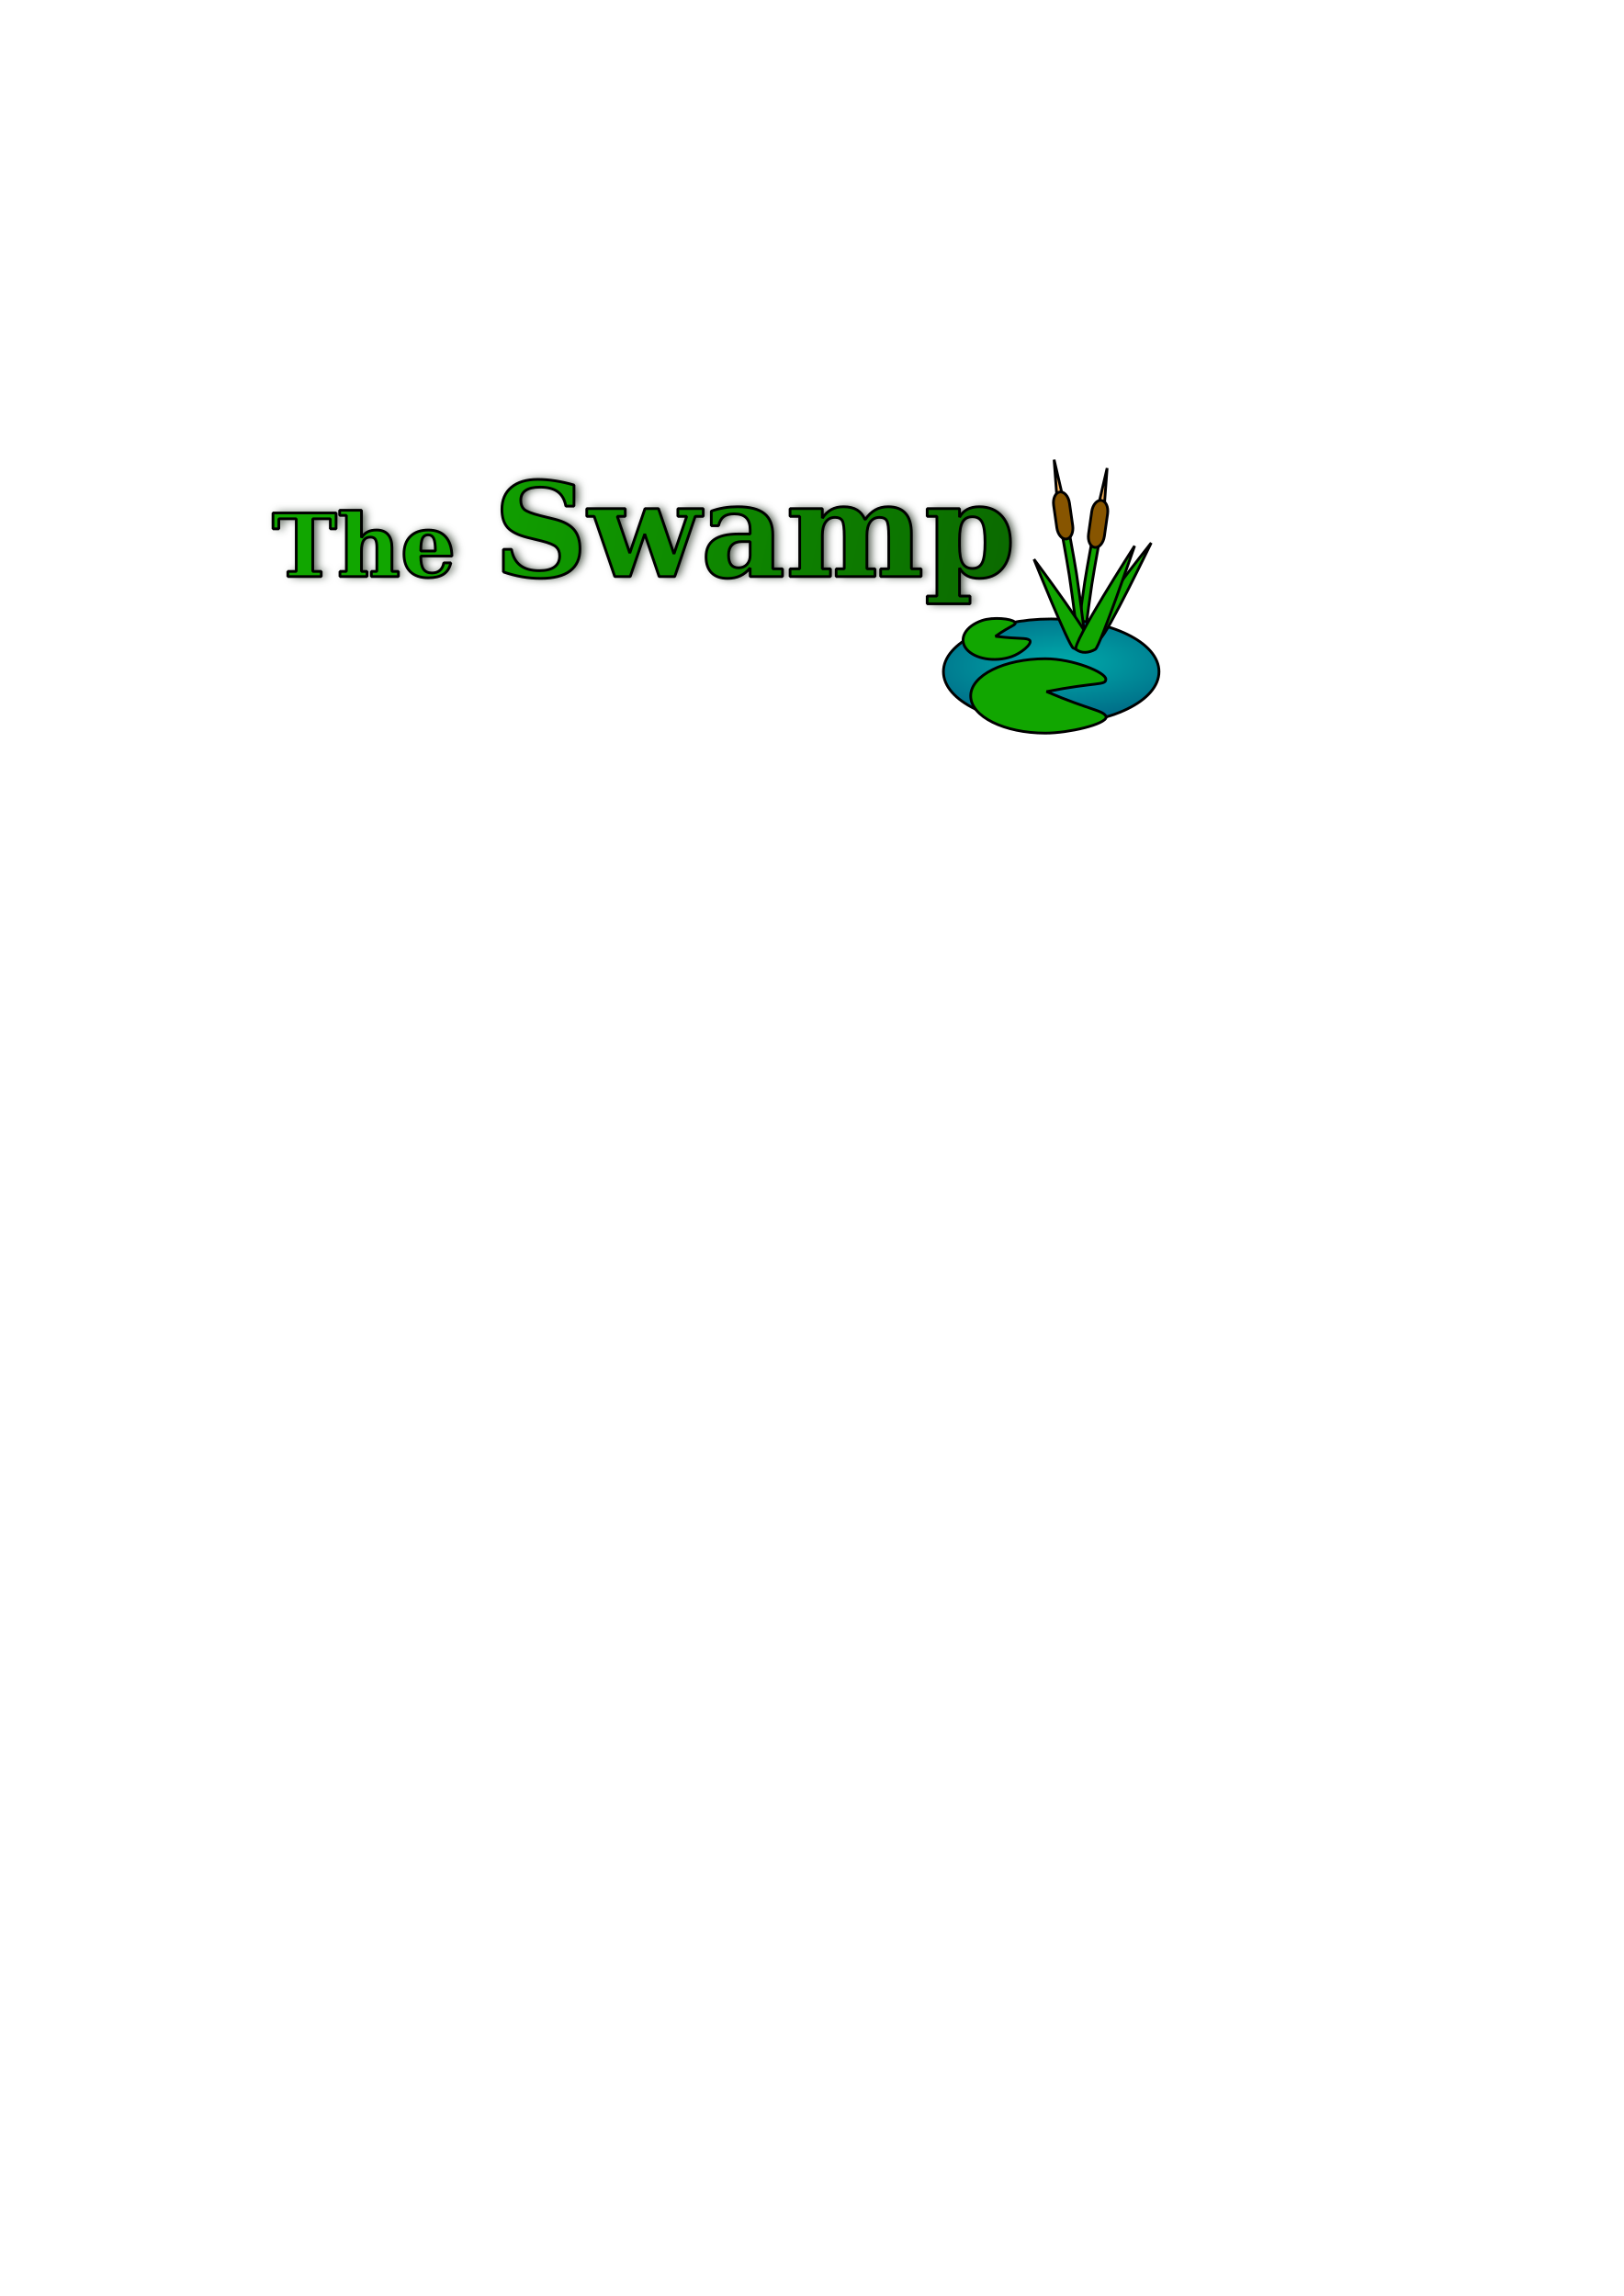
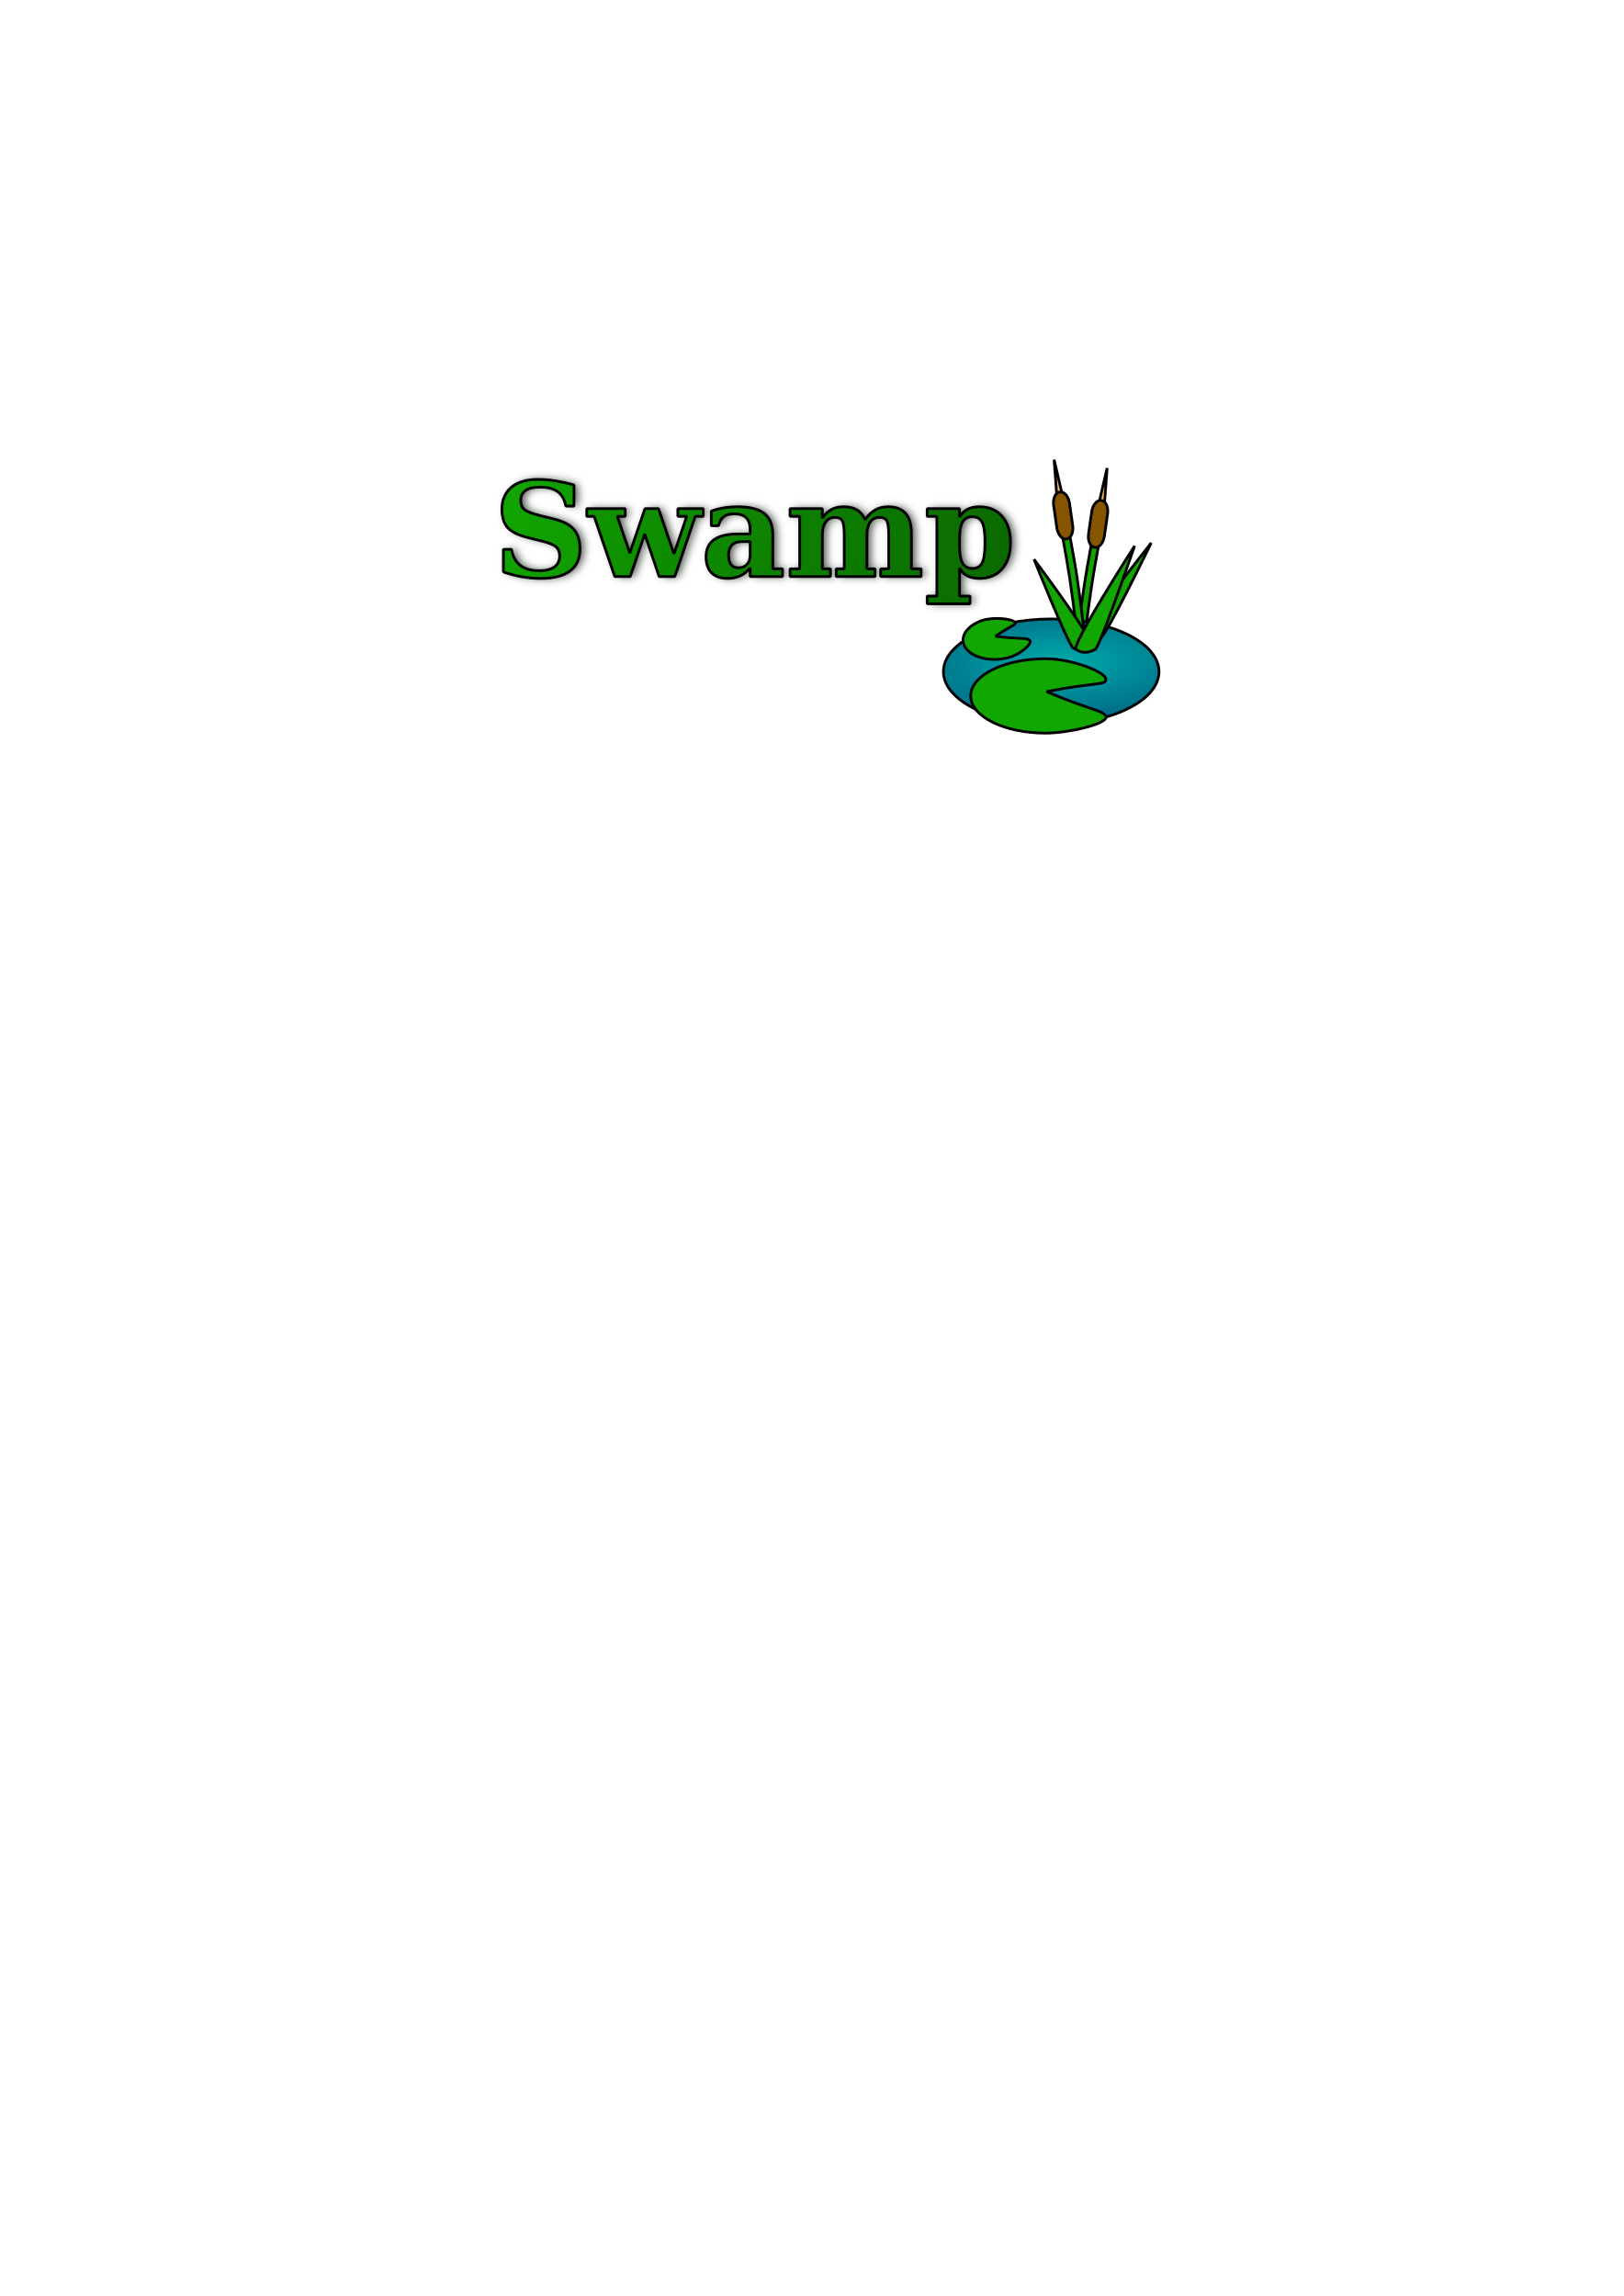
<svg xmlns="http://www.w3.org/2000/svg" xmlns:xlink="http://www.w3.org/1999/xlink" width="210mm" height="297mm" viewBox="0 0 210 297" version="1.1" id="svg8">
  <defs id="defs2">
    <linearGradient id="linearGradient4890">
      <stop style="stop-color:#00abab;stop-opacity:1;" offset="0" id="stop4886" />
      <stop style="stop-color:#005b7d;stop-opacity:1" offset="1" id="stop4888" />
    </linearGradient>
    <linearGradient id="linearGradient4522">
      <stop style="stop-color:#11a600;stop-opacity:1" offset="0" id="stop4518" />
      <stop style="stop-color:#0b6900;stop-opacity:1" offset="1" id="stop4520" />
    </linearGradient>
    <linearGradient xlink:href="#linearGradient4522" id="linearGradient4524" x1="144.39" y1="57.319" x2="433.367" y2="116.605" gradientUnits="userSpaceOnUse" />
    <filter style="color-interpolation-filters:sRGB" id="filter4788" x="-0.014" width="1.028" y="-0.083" height="1.166">
      <feGaussianBlur stdDeviation="2.107" id="feGaussianBlur4790" />
    </filter>
-     <linearGradient xlink:href="#linearGradient4522" id="linearGradient4792" gradientUnits="userSpaceOnUse" x1="144.39" y1="57.319" x2="433.367" y2="116.605" />
-     <linearGradient xlink:href="#linearGradient4522" id="linearGradient4794" gradientUnits="userSpaceOnUse" x1="144.39" y1="57.319" x2="433.367" y2="116.605" />
-     <linearGradient xlink:href="#linearGradient4522" id="linearGradient4796" gradientUnits="userSpaceOnUse" x1="144.39" y1="57.319" x2="433.367" y2="116.605" />
-     <linearGradient xlink:href="#linearGradient4522" id="linearGradient4798" gradientUnits="userSpaceOnUse" x1="144.39" y1="57.319" x2="433.367" y2="116.605" />
+     <linearGradient xlink:href="#linearGradient4522" id="linearGradient4798" gradientUnits="userSpaceOnUse" x1="180.105" y1="61.605" x2="433.367" y2="116.605" />
    <linearGradient xlink:href="#linearGradient4522" id="linearGradient4800" gradientUnits="userSpaceOnUse" x1="144.39" y1="57.319" x2="433.367" y2="116.605" />
    <linearGradient xlink:href="#linearGradient4522" id="linearGradient4802" gradientUnits="userSpaceOnUse" x1="144.39" y1="57.319" x2="433.367" y2="116.605" />
    <linearGradient xlink:href="#linearGradient4522" id="linearGradient4804" gradientUnits="userSpaceOnUse" x1="144.39" y1="57.319" x2="433.367" y2="116.605" />
    <linearGradient xlink:href="#linearGradient4522" id="linearGradient4806" gradientUnits="userSpaceOnUse" x1="144.39" y1="57.319" x2="433.367" y2="116.605" />
    <radialGradient xlink:href="#linearGradient4890" id="radialGradient4892" cx="136.241" cy="84.458" fx="136.241" fy="84.458" r="14.116" gradientTransform="matrix(1.816061,-0.05392678,0.01947647,0.6558972,-111.9666,37.72954)" gradientUnits="userSpaceOnUse" />
  </defs>
  <g id="layer1">
    <path style="fill:#ffba61;fill-opacity:1;fill-rule:evenodd;stroke:#000000;stroke-width:0.353;stroke-linecap:butt;stroke-linejoin:miter;stroke-miterlimit:4;stroke-dasharray:none;stroke-opacity:1" d="m 142.835,65.293 0.353,-4.743 -1.081,4.637" id="path4848-7" />
    <path style="opacity:1;fill:#11a600;fill-opacity:1;stroke:#000000;stroke-width:0.353;stroke-linecap:round;stroke-linejoin:bevel;stroke-miterlimit:4;stroke-dasharray:none;stroke-dashoffset:0;stroke-opacity:1" d="m 142.414,68.764 -0.944,-0.037 c 0,0 -0.838,4.369 -1.178,6.567 -0.499,3.22 -1.269,9.692 -1.269,9.692 l 0.944,0.037 c 0,0 0.769,-6.336 1.255,-9.49 0.349,-2.264 1.192,-6.769 1.192,-6.769 z" id="rect4843-3" />
    <rect style="opacity:1;fill:#875500;fill-opacity:1;stroke:#000000;stroke-width:0.353;stroke-linecap:round;stroke-linejoin:bevel;stroke-miterlimit:4;stroke-dasharray:none;stroke-dashoffset:0;stroke-opacity:1" id="rect4846-2" width="2.071" height="6.147" x="-151.218" y="43.896" ry="1.604" rx="1.604" transform="matrix(-0.9899183,-0.1416394,-0.1416394,0.9899183,0,0)" />
    <path style="fill:#ffba61;fill-opacity:1;fill-rule:evenodd;stroke:#000000;stroke-width:0.353;stroke-linecap:butt;stroke-linejoin:miter;stroke-miterlimit:4;stroke-dasharray:none;stroke-opacity:1" d="m 136.684,64.207 -0.353,-4.743 1.081,4.637" id="path4848" />
    <ellipse style="opacity:1;fill:url(#radialGradient4892);fill-opacity:1;stroke:#000000;stroke-width:0.353;stroke-linecap:round;stroke-linejoin:bevel;stroke-miterlimit:4;stroke-dasharray:none;stroke-dashoffset:0;stroke-opacity:1" id="path4526" cx="135.957" cy="86.882" rx="13.94" ry="6.815" />
    <path style="fill:#11a600;fill-opacity:1;fill-rule:evenodd;stroke:#000000;stroke-width:0.353;stroke-linecap:round;stroke-linejoin:bevel;stroke-miterlimit:4;stroke-dasharray:none;stroke-opacity:1" d="m 142.346,82.521 c 0.756,-0.307 6.543,-12.296 6.543,-12.296 0,0 -9.908,12.472 -9.009,12.976 0.896,0.502 1.365,-0.233 2.465,-0.68 z" id="path4811-0-5" />
    <path style="opacity:1;fill:#11a600;fill-opacity:1;stroke:#000000;stroke-width:0.353;stroke-linecap:round;stroke-linejoin:bevel;stroke-miterlimit:4;stroke-dasharray:none;stroke-dashoffset:0;stroke-opacity:1" d="m 137.105,67.677 0.944,-0.037 c 0,0 0.838,4.369 1.178,6.567 0.499,3.22 1.269,9.692 1.269,9.692 l -0.944,0.037 c 0,0 -0.769,-6.336 -1.255,-9.49 -0.349,-2.264 -1.192,-6.769 -1.192,-6.769 z" id="rect4843" />
    <g aria-label="The Swamp" transform="matrix(0.2645833,0,0,0.2645833,16.73339,46.7668)" style="font-style:normal;font-weight:normal;font-size:40px;line-height:25px;font-family:sans-serif;letter-spacing:0px;word-spacing:0px;opacity:0.7;fill:#021200;fill-opacity:1;stroke:none;stroke-width:1.333;stroke-linecap:round;stroke-linejoin:bevel;stroke-miterlimit:4;stroke-dasharray:none;stroke-opacity:1;filter:url(#filter4788)" id="flowRoot4485-8">
-       <path d="m 79.45,105.127 v -2.521 h 4.125 V 76.877 h -8.521 v 4.917 H 72.2 v -7.771 h 30.833 v 7.771 h -2.812 v -4.917 h -8.583 v 25.729 h 4.146 v 2.521 z" style="font-size:42.667px;fill:#021200;fill-opacity:1;stroke:none;stroke-width:1.333;stroke-linecap:round;stroke-linejoin:bevel;stroke-miterlimit:4;stroke-dasharray:none;stroke-opacity:1" id="path4501-8" />
-       <path d="m 104.929,105.127 v -2.521 h 3.146 V 75.21 h -3.292 v -2.5 h 10.667 v 13.396 q 1.333,-1.979 3.042,-2.854 1.708,-0.875 4.312,-0.875 3.729,0 5.625,2.208 1.917,2.188 1.917,6.458 v 11.563 h 3.167 v 2.521 H 120.283 v -2.521 h 2.688 V 90.835 q 0,-2.812 -0.729,-3.896 -0.708,-1.104 -2.479,-1.104 -2.229,0 -3.271,1.646 -1.042,1.625 -1.042,5.188 v 9.938 h 2.708 v 2.521 z" style="font-size:42.667px;fill:#021200;fill-opacity:1;stroke:none;stroke-width:1.333;stroke-linecap:round;stroke-linejoin:bevel;stroke-miterlimit:4;stroke-dasharray:none;stroke-opacity:1" id="path4503-3" />
-       <path d="m 151.575,92.627 q 0,-4.375 -0.812,-6.125 -0.812,-1.771 -2.771,-1.771 -1.896,0 -2.729,1.729 -0.812,1.729 -0.812,5.792 v 0.375 z m 8.104,2.479 h -15.229 v 0.167 q 0,4.292 1.292,6.208 1.292,1.896 4.167,1.896 2.396,0 3.875,-1.271 1.479,-1.271 1.896,-3.688 h 3.458 q -0.896,3.771 -3.562,5.542 -2.667,1.771 -7.458,1.771 -5.75,0 -8.833,-3.021 -3.062,-3.042 -3.062,-8.667 0,-5.5 3.146,-8.583 3.146,-3.083 8.75,-3.083 5.5,0 8.438,3.25 2.938,3.229 3.125,9.479 z" style="font-size:42.667px;fill:#021200;fill-opacity:1;stroke:none;stroke-width:1.333;stroke-linecap:round;stroke-linejoin:bevel;stroke-miterlimit:4;stroke-dasharray:none;stroke-opacity:1" id="path4505-8" />
      <path d="M 184.825,102.877 V 91.814 h 3.969 q 0.906,5.25 4.281,7.844 3.375,2.594 9.344,2.594 4.844,0 7.375,-1.844 2.531,-1.844 2.531,-5.406 0,-2.812 -1.719,-4.375 -1.719,-1.562 -7.094,-2.906 l -7,-1.719 q -6.844,-1.75 -9.625,-4.844 -2.781,-3.125 -2.781,-8.875 0,-6.938 4.594,-10.781 4.625,-3.875 12.938,-3.875 4.094,0 8.5,0.688 4.438,0.688 9.188,2.062 v 10.312 h -3.969 q -0.906,-4.812 -3.969,-7.031 -3.062,-2.25 -8.719,-2.25 -4.625,0 -7,1.625 -2.344,1.594 -2.344,4.781 0,2.906 1.625,4.438 1.625,1.5 7.969,3.125 l 7,1.719 q 6.5,1.625 9.406,5.062 2.938,3.438 2.938,9.469 0,7.062 -4.875,10.75 -4.875,3.656 -14.344,3.656 -4.562,0 -9.062,-0.781 -4.5,-0.781 -9.156,-2.375 z" style="font-style:normal;font-variant:normal;font-weight:bold;font-stretch:normal;font-size:64px;font-family:'Bitstream Vera Serif';-inkscape-font-specification:'Bitstream Vera Serif Bold';word-spacing:-4px;fill:#021200;fill-opacity:1;stroke:none;stroke-width:1.333;stroke-linecap:round;stroke-linejoin:bevel;stroke-miterlimit:4;stroke-dasharray:none;stroke-opacity:1" id="path4507-7" />
      <path d="m 260.637,71.908 7.562,22.156 6.25,-18.375 h -4.344 v -3.781 h 12.406 v 3.781 h -3.906 l -10.031,29.437 h -7.625 l -7.031,-20.812 -7.094,20.812 h -7.562 l -10.062,-29.437 h -3.625 v -3.781 h 18.812 v 3.781 h -3.906 l 6.125,17.969 7.438,-21.75 z" style="font-style:normal;font-variant:normal;font-weight:bold;font-stretch:normal;font-size:64px;font-family:'Bitstream Vera Serif';-inkscape-font-specification:'Bitstream Vera Serif Bold';word-spacing:-4px;fill:#021200;fill-opacity:1;stroke:none;stroke-width:1.333;stroke-linecap:round;stroke-linejoin:bevel;stroke-miterlimit:4;stroke-dasharray:none;stroke-opacity:1" id="path4509-5" />
      <path d="M 316.512,84.721 V 101.346 h 4.75 v 3.781 h -15.812 v -4.219 q -2.188,2.625 -4.875,3.875 -2.688,1.25 -6.125,1.25 -5.094,0 -7.844,-2.719 -2.719,-2.75 -2.719,-7.844 0,-5.594 3.906,-8.375 3.938,-2.781 11.844,-2.781 h 5.812 v -1.969 q 0,-4.031 -1.906,-5.938 -1.906,-1.938 -5.906,-1.938 -3.312,0 -5.125,1.375 -1.781,1.344 -2.531,4.438 h -3.531 v -7.156 q 2.969,-1.062 6.156,-1.594 3.188,-0.531 6.719,-0.531 8.906,0 13.031,3.312 4.156,3.312 4.156,10.406 z m -11.062,9.969 v -6.656 h -4.156 q -3.094,0 -4.75,1.688 -1.656,1.688 -1.656,4.844 0,3.156 1.188,4.719 1.219,1.562 3.688,1.562 2.562,0 4.125,-1.687 1.562,-1.688 1.562,-4.469 z" style="font-style:normal;font-variant:normal;font-weight:bold;font-stretch:normal;font-size:64px;font-family:'Bitstream Vera Serif';-inkscape-font-specification:'Bitstream Vera Serif Bold';word-spacing:-4px;fill:#021200;fill-opacity:1;stroke:none;stroke-width:1.333;stroke-linecap:round;stroke-linejoin:bevel;stroke-miterlimit:4;stroke-dasharray:none;stroke-opacity:1" id="path4511-2" />
      <path d="m 361.606,77.346 q 2.312,-3.312 5,-4.812 2.688,-1.531 6.281,-1.531 5.719,0 8.531,3.25 2.844,3.219 2.844,9.75 V 101.346 h 4.75 v 3.781 h -19.781 v -3.781 h 3.969 V 85.658 q 0,-6.219 -0.969,-7.844 -0.938,-1.625 -3.531,-1.625 -2.938,0 -4.562,2.281 -1.625,2.25 -1.625,6.438 V 101.346 h 3.969 v 3.781 h -19 v -3.781 h 3.969 V 85.658 q 0,-6.219 -0.969,-7.844 -0.969,-1.625 -3.531,-1.625 -2.969,0 -4.594,2.281 -1.625,2.25 -1.625,6.438 V 101.346 h 3.969 v 3.781 h -19.75 v -3.781 h 4.719 V 75.689 h -4.719 v -3.781 h 15.781 v 4.688 q 1.938,-2.906 4.438,-4.25 2.5,-1.344 5.938,-1.344 4.062,0 6.594,1.562 2.531,1.531 3.906,4.781 z" style="font-style:normal;font-variant:normal;font-weight:bold;font-stretch:normal;font-size:64px;font-family:'Bitstream Vera Serif';-inkscape-font-specification:'Bitstream Vera Serif Bold';word-spacing:-4px;fill:#021200;fill-opacity:1;stroke:none;stroke-width:1.333;stroke-linecap:round;stroke-linejoin:bevel;stroke-miterlimit:4;stroke-dasharray:none;stroke-opacity:1" id="path4513-4" />
      <path d="m 407.794,86.877 v 3.281 q 0,5.812 1.469,8.406 1.5,2.594 4.812,2.594 3.406,0 4.781,-2.75 1.406,-2.75 1.406,-9.906 0,-7.156 -1.406,-9.875 -1.375,-2.75 -4.781,-2.75 -3.312,0 -4.812,2.594 -1.469,2.594 -1.469,8.406 z m -11.062,-11.188 h -4.75 v -3.781 h 15.812 v 4.219 q 1.406,-2.594 3.781,-3.844 2.375,-1.281 5.875,-1.281 7.094,0 11.156,4.688 4.094,4.656 4.094,12.812 0,8.156 -4.094,12.844 -4.062,4.688 -11.156,4.688 -3.5,0 -5.875,-1.25 -2.375,-1.281 -3.781,-3.875 v 13.75 h 5.125 v 3.781 h -20.938 v -3.781 h 4.75 z" style="font-style:normal;font-variant:normal;font-weight:bold;font-stretch:normal;font-size:64px;font-family:'Bitstream Vera Serif';-inkscape-font-specification:'Bitstream Vera Serif Bold';word-spacing:-4px;fill:#021200;fill-opacity:1;stroke:none;stroke-width:1.333;stroke-linecap:round;stroke-linejoin:bevel;stroke-miterlimit:4;stroke-dasharray:none;stroke-opacity:1" id="path4515-5" />
    </g>
    <g aria-label="The Swamp" transform="matrix(0.2645833,0,0,0.2645833,16.20422,46.7668)" style="font-style:normal;font-weight:normal;font-size:40px;line-height:25px;font-family:sans-serif;letter-spacing:0px;word-spacing:0px;fill:url(#linearGradient4524);fill-opacity:1;stroke:#000000;stroke-width:1.333;stroke-linecap:round;stroke-linejoin:bevel;stroke-miterlimit:4;stroke-dasharray:none;stroke-opacity:1" id="flowRoot4485">
-       <path d="m 79.45,105.127 v -2.521 h 4.125 V 76.877 h -8.521 v 4.917 H 72.2 v -7.771 h 30.833 v 7.771 h -2.812 v -4.917 h -8.583 v 25.729 h 4.146 v 2.521 z" style="font-size:42.667px;fill:url(#linearGradient4792);fill-opacity:1;stroke:#000000;stroke-width:1.333;stroke-linecap:round;stroke-linejoin:bevel;stroke-miterlimit:4;stroke-dasharray:none;stroke-opacity:1" id="path4501" />
-       <path d="m 104.929,105.127 v -2.521 h 3.146 V 75.21 h -3.292 v -2.5 h 10.667 v 13.396 q 1.333,-1.979 3.042,-2.854 1.708,-0.875 4.312,-0.875 3.729,0 5.625,2.208 1.917,2.188 1.917,6.458 v 11.563 h 3.167 v 2.521 H 120.283 v -2.521 h 2.688 V 90.835 q 0,-2.812 -0.729,-3.896 -0.708,-1.104 -2.479,-1.104 -2.229,0 -3.271,1.646 -1.042,1.625 -1.042,5.188 v 9.938 h 2.708 v 2.521 z" style="font-size:42.667px;fill:url(#linearGradient4794);fill-opacity:1;stroke:#000000;stroke-width:1.333;stroke-linecap:round;stroke-linejoin:bevel;stroke-miterlimit:4;stroke-dasharray:none;stroke-opacity:1" id="path4503" />
-       <path d="m 151.575,92.627 q 0,-4.375 -0.812,-6.125 -0.812,-1.771 -2.771,-1.771 -1.896,0 -2.729,1.729 -0.812,1.729 -0.812,5.792 v 0.375 z m 8.104,2.479 h -15.229 v 0.167 q 0,4.292 1.292,6.208 1.292,1.896 4.167,1.896 2.396,0 3.875,-1.271 1.479,-1.271 1.896,-3.688 h 3.458 q -0.896,3.771 -3.562,5.542 -2.667,1.771 -7.458,1.771 -5.75,0 -8.833,-3.021 -3.062,-3.042 -3.062,-8.667 0,-5.5 3.146,-8.583 3.146,-3.083 8.75,-3.083 5.5,0 8.438,3.25 2.938,3.229 3.125,9.479 z" style="font-size:42.667px;fill:url(#linearGradient4796);fill-opacity:1;stroke:#000000;stroke-width:1.333;stroke-linecap:round;stroke-linejoin:bevel;stroke-miterlimit:4;stroke-dasharray:none;stroke-opacity:1" id="path4505" />
      <path d="M 184.825,102.877 V 91.814 h 3.969 q 0.906,5.25 4.281,7.844 3.375,2.594 9.344,2.594 4.844,0 7.375,-1.844 2.531,-1.844 2.531,-5.406 0,-2.812 -1.719,-4.375 -1.719,-1.562 -7.094,-2.906 l -7,-1.719 q -6.844,-1.75 -9.625,-4.844 -2.781,-3.125 -2.781,-8.875 0,-6.938 4.594,-10.781 4.625,-3.875 12.938,-3.875 4.094,0 8.5,0.688 4.438,0.688 9.188,2.062 v 10.312 h -3.969 q -0.906,-4.812 -3.969,-7.031 -3.062,-2.25 -8.719,-2.25 -4.625,0 -7,1.625 -2.344,1.594 -2.344,4.781 0,2.906 1.625,4.438 1.625,1.5 7.969,3.125 l 7,1.719 q 6.5,1.625 9.406,5.062 2.938,3.438 2.938,9.469 0,7.062 -4.875,10.75 -4.875,3.656 -14.344,3.656 -4.562,0 -9.062,-0.781 -4.5,-0.781 -9.156,-2.375 z" style="font-style:normal;font-variant:normal;font-weight:bold;font-stretch:normal;font-size:64px;font-family:'Bitstream Vera Serif';-inkscape-font-specification:'Bitstream Vera Serif Bold';word-spacing:-4px;fill:url(#linearGradient4798);fill-opacity:1;stroke:#000000;stroke-width:1.333;stroke-linecap:round;stroke-linejoin:bevel;stroke-miterlimit:4;stroke-dasharray:none;stroke-opacity:1" id="path4507" />
      <path d="m 260.637,71.908 7.562,22.156 6.25,-18.375 h -4.344 v -3.781 h 12.406 v 3.781 h -3.906 l -10.031,29.437 h -7.625 l -7.031,-20.812 -7.094,20.812 h -7.562 l -10.062,-29.437 h -3.625 v -3.781 h 18.812 v 3.781 h -3.906 l 6.125,17.969 7.438,-21.75 z" style="font-style:normal;font-variant:normal;font-weight:bold;font-stretch:normal;font-size:64px;font-family:'Bitstream Vera Serif';-inkscape-font-specification:'Bitstream Vera Serif Bold';word-spacing:-4px;fill:url(#linearGradient4800);fill-opacity:1;stroke:#000000;stroke-width:1.333;stroke-linecap:round;stroke-linejoin:bevel;stroke-miterlimit:4;stroke-dasharray:none;stroke-opacity:1" id="path4509" />
      <path d="M 316.512,84.721 V 101.346 h 4.75 v 3.781 h -15.812 v -4.219 q -2.188,2.625 -4.875,3.875 -2.688,1.25 -6.125,1.25 -5.094,0 -7.844,-2.719 -2.719,-2.75 -2.719,-7.844 0,-5.594 3.906,-8.375 3.938,-2.781 11.844,-2.781 h 5.812 v -1.969 q 0,-4.031 -1.906,-5.938 -1.906,-1.938 -5.906,-1.938 -3.312,0 -5.125,1.375 -1.781,1.344 -2.531,4.438 h -3.531 v -7.156 q 2.969,-1.062 6.156,-1.594 3.188,-0.531 6.719,-0.531 8.906,0 13.031,3.312 4.156,3.312 4.156,10.406 z m -11.062,9.969 v -6.656 h -4.156 q -3.094,0 -4.75,1.688 -1.656,1.688 -1.656,4.844 0,3.156 1.188,4.719 1.219,1.562 3.688,1.562 2.562,0 4.125,-1.687 1.562,-1.688 1.562,-4.469 z" style="font-style:normal;font-variant:normal;font-weight:bold;font-stretch:normal;font-size:64px;font-family:'Bitstream Vera Serif';-inkscape-font-specification:'Bitstream Vera Serif Bold';word-spacing:-4px;fill:url(#linearGradient4802);fill-opacity:1;stroke:#000000;stroke-width:1.333;stroke-linecap:round;stroke-linejoin:bevel;stroke-miterlimit:4;stroke-dasharray:none;stroke-opacity:1" id="path4511" />
      <path d="m 361.606,77.346 q 2.312,-3.312 5,-4.812 2.688,-1.531 6.281,-1.531 5.719,0 8.531,3.25 2.844,3.219 2.844,9.75 V 101.346 h 4.75 v 3.781 h -19.781 v -3.781 h 3.969 V 85.658 q 0,-6.219 -0.969,-7.844 -0.938,-1.625 -3.531,-1.625 -2.938,0 -4.562,2.281 -1.625,2.25 -1.625,6.438 V 101.346 h 3.969 v 3.781 h -19 v -3.781 h 3.969 V 85.658 q 0,-6.219 -0.969,-7.844 -0.969,-1.625 -3.531,-1.625 -2.969,0 -4.594,2.281 -1.625,2.25 -1.625,6.438 V 101.346 h 3.969 v 3.781 h -19.75 v -3.781 h 4.719 V 75.689 h -4.719 v -3.781 h 15.781 v 4.688 q 1.938,-2.906 4.438,-4.25 2.5,-1.344 5.938,-1.344 4.062,0 6.594,1.562 2.531,1.531 3.906,4.781 z" style="font-style:normal;font-variant:normal;font-weight:bold;font-stretch:normal;font-size:64px;font-family:'Bitstream Vera Serif';-inkscape-font-specification:'Bitstream Vera Serif Bold';word-spacing:-4px;fill:url(#linearGradient4804);fill-opacity:1;stroke:#000000;stroke-width:1.333;stroke-linecap:round;stroke-linejoin:bevel;stroke-miterlimit:4;stroke-dasharray:none;stroke-opacity:1" id="path4513" />
      <path d="m 407.794,86.877 v 3.281 q 0,5.812 1.469,8.406 1.5,2.594 4.812,2.594 3.406,0 4.781,-2.75 1.406,-2.75 1.406,-9.906 0,-7.156 -1.406,-9.875 -1.375,-2.75 -4.781,-2.75 -3.312,0 -4.812,2.594 -1.469,2.594 -1.469,8.406 z m -11.062,-11.188 h -4.75 v -3.781 h 15.812 v 4.219 q 1.406,-2.594 3.781,-3.844 2.375,-1.281 5.875,-1.281 7.094,0 11.156,4.688 4.094,4.656 4.094,12.812 0,8.156 -4.094,12.844 -4.062,4.688 -11.156,4.688 -3.5,0 -5.875,-1.25 -2.375,-1.281 -3.781,-3.875 v 13.75 h 5.125 v 3.781 h -20.938 v -3.781 h 4.75 z" style="font-style:normal;font-variant:normal;font-weight:bold;font-stretch:normal;font-size:64px;font-family:'Bitstream Vera Serif';-inkscape-font-specification:'Bitstream Vera Serif Bold';word-spacing:-4px;fill:url(#linearGradient4806);fill-opacity:1;stroke:#000000;stroke-width:1.333;stroke-linecap:round;stroke-linejoin:bevel;stroke-miterlimit:4;stroke-dasharray:none;stroke-opacity:1" id="path4515" />
    </g>
    <path style="opacity:1;fill:#11a600;fill-opacity:1;stroke:#000000;stroke-width:0.353;stroke-linecap:round;stroke-linejoin:bevel;stroke-miterlimit:4;stroke-dasharray:none;stroke-dashoffset:0;stroke-opacity:1" d="m 135.211,85.212 c -5.34,-2.9e-5 -9.668,2.154 -9.668,4.811 -7e-5,2.657 4.329,4.811 9.668,4.811 2.987,-0.002 7.844,-1.139 7.867,-2.1 -0.365,-0.888 -1.925,-0.785 -7.726,-3.271 6.567,-1.284 7.693,-0.765 7.666,-1.62 -0.028,-0.884 -4.248,-2.628 -7.806,-2.63 z" id="path4526-6" />
    <path style="fill:#11a600;fill-opacity:1;fill-rule:evenodd;stroke:#000000;stroke-width:0.353;stroke-linecap:round;stroke-linejoin:bevel;stroke-miterlimit:4;stroke-dasharray:none;stroke-opacity:1" d="m 138.81,83.834 c -0.586,-0.287 -5.078,-11.487 -5.078,-11.487 0,0 8.26,11.027 7.562,11.498 -0.696,0.469 -1.63,0.406 -2.484,-0.011 z" id="path4811" />
    <path style="fill:#11a600;fill-opacity:1;fill-rule:evenodd;stroke:#000000;stroke-width:0.353;stroke-linecap:round;stroke-linejoin:bevel;stroke-miterlimit:4;stroke-dasharray:none;stroke-opacity:1" d="m 141.666,83.993 c 0.586,-0.334 5.078,-13.377 5.078,-13.377 0,0 -8.26,12.842 -7.562,13.39 0.696,0.546 1.63,0.473 2.484,-0.013 z" id="path4811-0" />
    <rect style="opacity:1;fill:#875500;fill-opacity:1;stroke:#000000;stroke-width:0.353;stroke-linecap:round;stroke-linejoin:bevel;stroke-miterlimit:4;stroke-dasharray:none;stroke-dashoffset:0;stroke-opacity:1" id="rect4846" width="2.071" height="6.147" x="125.637" y="82.412" ry="1.604" rx="1.604" transform="rotate(-8.142722)" />
    <path style="opacity:1;fill:#11a600;fill-opacity:1;stroke:#000000;stroke-width:0.353;stroke-linecap:round;stroke-linejoin:bevel;stroke-miterlimit:4;stroke-dasharray:none;stroke-dashoffset:0;stroke-opacity:1" d="m 127.006,80.268 c -2.165,0.744 -3.066,2.394 -2.011,3.684 1.054,1.29 3.664,1.733 5.829,0.988 1.21,-0.417 2.729,-1.647 2.356,-2.116 -0.5,-0.38 -1.092,-0.113 -4.431,-0.511 2.153,-1.539 2.816,-1.444 2.465,-1.855 -0.362,-0.425 -2.765,-0.684 -4.209,-0.189 z" id="path4526-6-7" />
  </g>
</svg>
